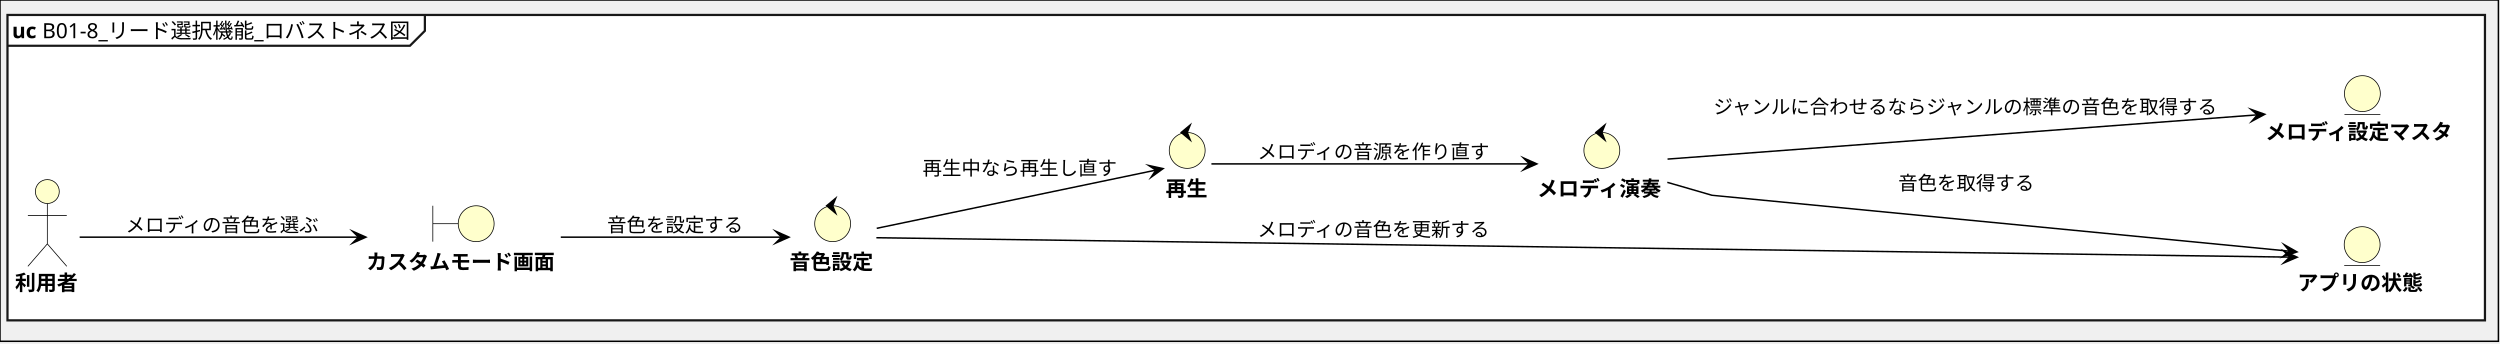
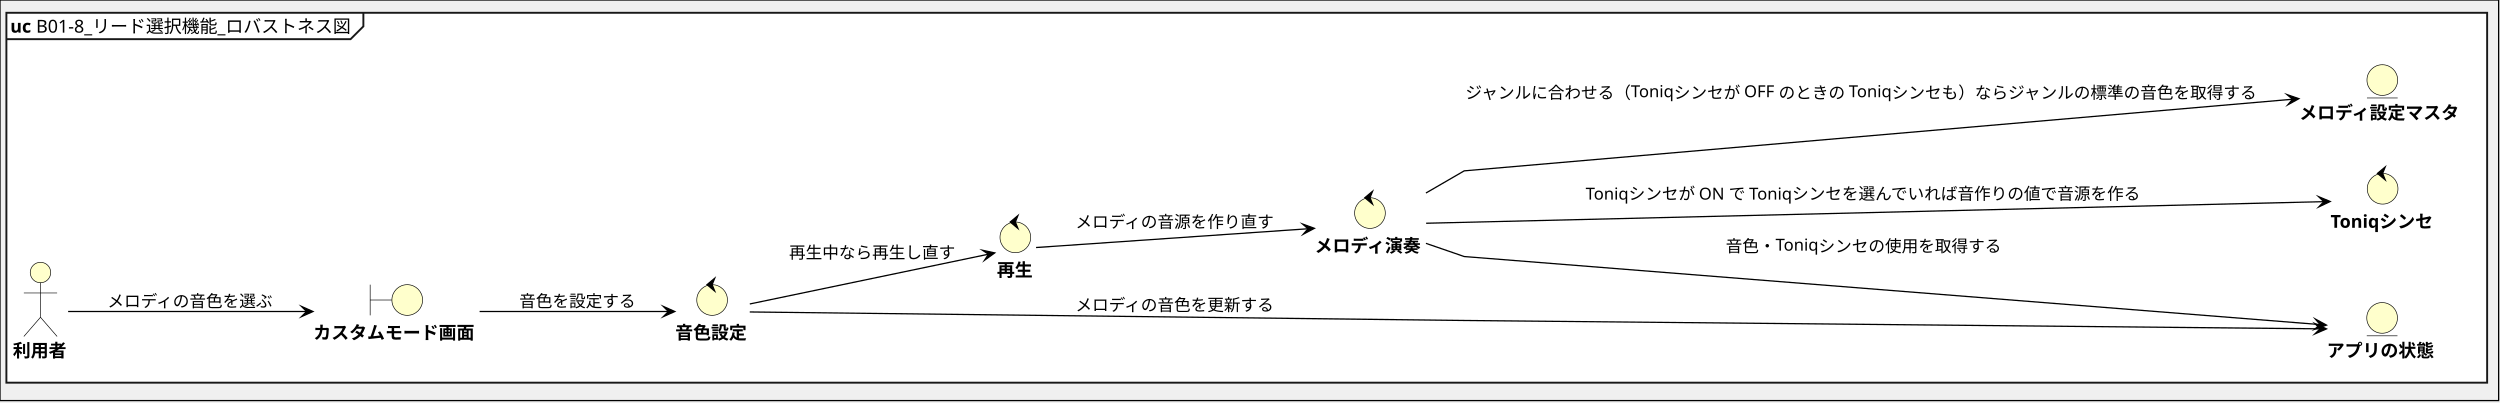
- <svg xmlns="http://www.w3.org/2000/svg" version="1.1" data-diagram-type="DESCRIPTION" style="width:1672px;height:230px;background:#FFFFFF;" width="1672px" height="230px" viewBox="0 0 1672 230" zoomAndPan="magnify" preserveAspectRatio="none" contentStyleType="text/css">
+ <svg xmlns="http://www.w3.org/2000/svg" version="1.1" data-diagram-type="DESCRIPTION" style="width:1955px;height:315px;background:#FFFFFF;" width="1955px" height="315px" viewBox="0 0 1955 315" zoomAndPan="magnify" preserveAspectRatio="none" contentStyleType="text/css">
  <defs />
  <g font-family="sans-serif" lengthAdjust="spacing">
-     <rect x="0" y="0" width="1670.938" height="228.252" fill="none" style="stroke:#000;stroke-width:1;" />
-     <rect x="5" y="10" width="1656.938" height="204.252" fill="#FFF" style="stroke:#181818;stroke-width:1.5;" />
+     <rect x="0" y="0" width="1953.938" height="313.252" fill="none" style="stroke:#000;stroke-width:1;" />
+     <rect x="5" y="10" width="1939.938" height="289.252" fill="#FFF" style="stroke:#181818;stroke-width:1.5;" />
    <path d="M284.158,10 L284.158,20.609 L274.158,30.609 L5,30.609" style="stroke:#181818;stroke-width:1.5;" fill="none" />
    <text x="8" y="25.533" fill="#000" font-size="14" textLength="16.338" font-weight="700">uc</text>
    <text x="28.228" y="25.533" fill="#000" font-size="14" textLength="248.931">B01-8_リード選択機能_ロバストネス図</text>
    <g class="entity" data-qualified-name="A1" id="ent0001" data-source-line="4">
-       <ellipse cx="31.656" cy="128.109" rx="8" ry="8" fill="#FFC" style="stroke:#000;stroke-width:0.5;" />
-       <path d="M31.656,136.109 L31.656,163.109 M18.656,144.109 L44.656,144.109 M31.656,163.109 L18.656,178.109 M31.656,163.109 L44.656,178.109" style="stroke:#000;stroke-width:0.5;" fill="none" />
-       <text x="10" y="194.143" fill="#000" font-size="14" textLength="43.313" font-weight="700">利用者</text>
+       <ellipse cx="31.656" cy="213.109" rx="8" ry="8" fill="#FFC" style="stroke:#000;stroke-width:0.5;" />
+       <path d="M31.656,221.109 L31.656,248.109 M18.656,229.109 L44.656,229.109 M31.656,248.109 L18.656,263.109 M31.656,248.109 L44.656,263.109" style="stroke:#000;stroke-width:0.5;" fill="none" />
+       <text x="10" y="279.143" fill="#000" font-size="14" textLength="43.313" font-weight="700">利用者</text>
    </g>
    <g class="entity" data-qualified-name="B1" id="ent0002" data-source-line="5">
-       <path d="M289.469,137.609 L289.469,161.609 M289.469,149.609 L306.469,149.609" style="stroke:#000;stroke-width:0.5;" fill="none" />
-       <ellipse cx="318.469" cy="149.609" rx="12" ry="12" fill="#FFC" style="stroke:#000;stroke-width:0.5;" />
-       <text x="245" y="180.143" fill="#000" font-size="14" textLength="129.938" font-weight="700">カスタムモード画面</text>
+       <path d="M289.469,222.609 L289.469,246.609 M289.469,234.609 L306.469,234.609" style="stroke:#000;stroke-width:0.5;" fill="none" />
+       <ellipse cx="318.469" cy="234.609" rx="12" ry="12" fill="#FFC" style="stroke:#000;stroke-width:0.5;" />
+       <text x="245" y="265.143" fill="#000" font-size="14" textLength="129.938" font-weight="700">カスタムモード画面</text>
    </g>
    <g class="entity" data-qualified-name="C1" id="ent0003" data-source-line="6">
-       <ellipse cx="556.875" cy="149.609" rx="12" ry="12" fill="#FFC" style="stroke:#000;stroke-width:0.5;" />
-       <polygon points="552.875,137.609,558.875,132.609,556.875,137.609,558.875,142.609,552.875,137.609" fill="#000" style="stroke:#000;stroke-width:1;stroke-linejoin:miter;stroke-miterlimit:10;" />
-       <text x="528" y="180.143" fill="#000" font-size="14" textLength="57.75" font-weight="700">音色設定</text>
+       <ellipse cx="556.875" cy="234.609" rx="12" ry="12" fill="#FFC" style="stroke:#000;stroke-width:0.5;" />
+       <polygon points="552.875,222.609,558.875,217.609,556.875,222.609,558.875,227.609,552.875,222.609" fill="#000" style="stroke:#000;stroke-width:1;stroke-linejoin:miter;stroke-miterlimit:10;" />
+       <text x="528" y="265.143" fill="#000" font-size="14" textLength="57.75" font-weight="700">音色設定</text>
    </g>
    <g class="entity" data-qualified-name="C2" id="ent0004" data-source-line="7">
-       <ellipse cx="794" cy="100.609" rx="12" ry="12" fill="#FFC" style="stroke:#000;stroke-width:0.5;" />
-       <polygon points="790,88.609,796,83.609,794,88.609,796,93.609,790,88.609" fill="#000" style="stroke:#000;stroke-width:1;stroke-linejoin:miter;stroke-miterlimit:10;" />
-       <text x="779.563" y="131.143" fill="#000" font-size="14" textLength="28.875" font-weight="700">再生</text>
+       <ellipse cx="794" cy="185.609" rx="12" ry="12" fill="#FFC" style="stroke:#000;stroke-width:0.5;" />
+       <polygon points="790,173.609,796,168.609,794,173.609,796,178.609,790,173.609" fill="#000" style="stroke:#000;stroke-width:1;stroke-linejoin:miter;stroke-miterlimit:10;" />
+       <text x="779.563" y="216.143" fill="#000" font-size="14" textLength="28.875" font-weight="700">再生</text>
    </g>
    <g class="entity" data-qualified-name="C3" id="ent0005" data-source-line="8">
-       <ellipse cx="1071.313" cy="100.609" rx="12" ry="12" fill="#FFC" style="stroke:#000;stroke-width:0.5;" />
-       <polygon points="1067.313,88.609,1073.313,83.609,1071.313,88.609,1073.313,93.609,1067.313,88.609" fill="#000" style="stroke:#000;stroke-width:1;stroke-linejoin:miter;stroke-miterlimit:10;" />
-       <text x="1028" y="131.143" fill="#000" font-size="14" textLength="86.625" font-weight="700">メロディ演奏</text>
+       <ellipse cx="1071.313" cy="166.609" rx="12" ry="12" fill="#FFC" style="stroke:#000;stroke-width:0.5;" />
+       <polygon points="1067.313,154.609,1073.313,149.609,1071.313,154.609,1073.313,159.609,1067.313,154.609" fill="#000" style="stroke:#000;stroke-width:1;stroke-linejoin:miter;stroke-miterlimit:10;" />
+       <text x="1028" y="197.143" fill="#000" font-size="14" textLength="86.625" font-weight="700">メロディ演奏</text>
    </g>
-     <g class="entity" data-qualified-name="E1" id="ent0006" data-source-line="9">
-       <ellipse cx="1579.813" cy="163.609" rx="12" ry="12" fill="#FFC" style="stroke:#000;stroke-width:0.5;" />
-       <line x1="1567.813" y1="177.609" x2="1591.813" y2="177.609" style="stroke:#000;stroke-width:0.5;" />
-       <text x="1536.5" y="194.143" fill="#000" font-size="14" textLength="86.625" font-weight="700">アプリの状態</text>
+     <g class="entity" data-qualified-name="C4" id="ent0006" data-source-line="9">
+       <ellipse cx="1863.205" cy="147.609" rx="12" ry="12" fill="#FFC" style="stroke:#000;stroke-width:0.5;" />
+       <polygon points="1859.205,135.609,1865.205,130.609,1863.205,135.609,1865.205,140.609,1859.205,135.609" fill="#000" style="stroke:#000;stroke-width:1;stroke-linejoin:miter;stroke-miterlimit:10;" />
+       <text x="1822.5" y="178.143" fill="#000" font-size="14" textLength="81.409" font-weight="700">Toniqシンセ</text>
    </g>
-     <g class="entity" data-qualified-name="E2" id="ent0007" data-source-line="10">
-       <ellipse cx="1579.969" cy="62.609" rx="12" ry="12" fill="#FFC" style="stroke:#000;stroke-width:0.5;" />
-       <line x1="1567.969" y1="76.609" x2="1591.969" y2="76.609" style="stroke:#000;stroke-width:0.5;" />
-       <text x="1515" y="93.143" fill="#000" font-size="14" textLength="129.938" font-weight="700">メロディ設定マスタ</text>
+     <g class="entity" data-qualified-name="E1" id="ent0007" data-source-line="10">
+       <ellipse cx="1862.813" cy="248.609" rx="12" ry="12" fill="#FFC" style="stroke:#000;stroke-width:0.5;" />
+       <line x1="1850.813" y1="262.609" x2="1874.813" y2="262.609" style="stroke:#000;stroke-width:0.5;" />
+       <text x="1819.5" y="279.143" fill="#000" font-size="14" textLength="86.625" font-weight="700">アプリの状態</text>
    </g>
-     <g class="link" data-entity-1="ent0001" data-entity-2="ent0002" id="lnk8" data-source-line="12" data-link-type="dependency">
-       <path d="M53.28,158.609 C93.41,158.609 178.03,158.609 239.75,158.609" style="stroke:#000;stroke-width:1;" fill="none" id="A1-to-B1" />
-       <polygon points="244.75,158.609,235.75,154.609,239.75,158.609,235.75,162.609,244.75,158.609" fill="#000" style="stroke:#000;stroke-width:1;stroke-linejoin:miter;stroke-miterlimit:10;" />
-       <text x="84" y="155.104" fill="#000" font-size="13" textLength="130">メロディの音色を選ぶ</text>
+     <g class="entity" data-qualified-name="E2" id="ent0008" data-source-line="11">
+       <ellipse cx="1862.969" cy="62.609" rx="12" ry="12" fill="#FFC" style="stroke:#000;stroke-width:0.5;" />
+       <line x1="1850.969" y1="76.609" x2="1874.969" y2="76.609" style="stroke:#000;stroke-width:0.5;" />
+       <text x="1798" y="93.143" fill="#000" font-size="14" textLength="129.938" font-weight="700">メロディ設定マスタ</text>
    </g>
-     <g class="link" data-entity-1="ent0002" data-entity-2="ent0003" id="lnk9" data-source-line="13" data-link-type="dependency">
-       <path d="M375.05,158.609 C424.53,158.609 485.63,158.609 522.7,158.609" style="stroke:#000;stroke-width:1;" fill="none" id="B1-to-C1" />
-       <polygon points="527.7,158.609,518.7,154.609,522.7,158.609,518.7,162.609,527.7,158.609" fill="#000" style="stroke:#000;stroke-width:1;stroke-linejoin:miter;stroke-miterlimit:10;" />
-       <text x="406" y="155.104" fill="#000" font-size="13" textLength="91">音色を設定する</text>
+     <g class="link" data-entity-1="ent0001" data-entity-2="ent0002" id="lnk9" data-source-line="13" data-link-type="dependency">
+       <path d="M53.28,243.609 C93.41,243.609 178.03,243.609 239.75,243.609" style="stroke:#000;stroke-width:1;" fill="none" id="A1-to-B1" />
+       <polygon points="244.75,243.609,235.75,239.609,239.75,243.609,235.75,247.609,244.75,243.609" fill="#000" style="stroke:#000;stroke-width:1;stroke-linejoin:miter;stroke-miterlimit:10;" />
+       <text x="84" y="240.104" fill="#000" font-size="13" textLength="130">メロディの音色を選ぶ</text>
    </g>
-     <g class="link" data-entity-1="ent0003" data-entity-2="ent0006" id="lnk10" data-source-line="14" data-link-type="dependency">
-       <path d="M586.11,158.999 C727.92,160.939 1359.84,169.601 1531.35,171.961" style="stroke:#000;stroke-width:1;" fill="none" id="C1-to-E1" />
-       <polygon points="1536.35,172.029,1527.406,167.906,1531.35,171.961,1527.296,175.905,1536.35,172.029" fill="#000" style="stroke:#000;stroke-width:1;stroke-linejoin:miter;stroke-miterlimit:10;" />
-       <text x="841" y="158.104" fill="#000" font-size="13" textLength="156">メロディの音色を更新する</text>
+     <g class="link" data-entity-1="ent0002" data-entity-2="ent0003" id="lnk10" data-source-line="14" data-link-type="dependency">
+       <path d="M375.05,243.609 C424.53,243.609 485.63,243.609 522.7,243.609" style="stroke:#000;stroke-width:1;" fill="none" id="B1-to-C1" />
+       <polygon points="527.7,243.609,518.7,239.609,522.7,243.609,518.7,247.609,527.7,243.609" fill="#000" style="stroke:#000;stroke-width:1;stroke-linejoin:miter;stroke-miterlimit:10;" />
+       <text x="406" y="240.104" fill="#000" font-size="13" textLength="91">音色を設定する</text>
    </g>
-     <g class="link" data-entity-1="ent0003" data-entity-2="ent0004" id="lnk11" data-source-line="15" data-link-type="dependency">
-       <path d="M586.35,152.699 C636.52,142.239 734.415,121.83 773.005,113.78" style="stroke:#000;stroke-width:1;" fill="none" id="C1-to-C2" />
-       <polygon points="777.9,112.759,768.273,110.682,773.005,113.78,769.906,118.513,777.9,112.759" fill="#000" style="stroke:#000;stroke-width:1;stroke-linejoin:miter;stroke-miterlimit:10;" />
-       <text x="617" y="117.104" fill="#000" font-size="13" textLength="130">再生中なら再生し直す</text>
+     <g class="link" data-entity-1="ent0003" data-entity-2="ent0007" id="lnk11" data-source-line="15" data-link-type="dependency">
+       <path d="M586.31,243.949 C703.57,245.349 1145,250.609 1145,250.609 C1145,250.609 1659.94,255.641 1814.3,257.141" style="stroke:#000;stroke-width:1;" fill="none" id="C1-to-E1" />
+       <polygon points="1819.3,257.189,1810.339,253.102,1814.3,257.141,1810.262,261.102,1819.3,257.189" fill="#000" style="stroke:#000;stroke-width:1;stroke-linejoin:miter;stroke-miterlimit:10;" />
+       <text x="841" y="243.104" fill="#000" font-size="13" textLength="156">メロディの音色を更新する</text>
    </g>
-     <g class="link" data-entity-1="ent0004" data-entity-2="ent0005" id="lnk12" data-source-line="16" data-link-type="dependency">
-       <path d="M810.2,109.609 C851.21,109.609 960.19,109.609 1022.86,109.609" style="stroke:#000;stroke-width:1;" fill="none" id="C2-to-C3" />
-       <polygon points="1027.86,109.609,1018.86,105.609,1022.86,109.609,1018.86,113.609,1027.86,109.609" fill="#000" style="stroke:#000;stroke-width:1;stroke-linejoin:miter;stroke-miterlimit:10;" />
-       <text x="841" y="106.104" fill="#000" font-size="13" textLength="156">メロディの音源を作り直す</text>
+     <g class="link" data-entity-1="ent0003" data-entity-2="ent0004" id="lnk12" data-source-line="16" data-link-type="dependency">
+       <path d="M586.35,237.699 C636.52,227.239 734.415,206.83 773.005,198.78" style="stroke:#000;stroke-width:1;" fill="none" id="C1-to-C2" />
+       <polygon points="777.9,197.759,768.273,195.682,773.005,198.78,769.906,203.513,777.9,197.759" fill="#000" style="stroke:#000;stroke-width:1;stroke-linejoin:miter;stroke-miterlimit:10;" />
+       <text x="617" y="202.104" fill="#000" font-size="13" textLength="130">再生中なら再生し直す</text>
    </g>
-     <g class="link" data-entity-1="ent0005" data-entity-2="ent0006" id="lnk13" data-source-line="17" data-link-type="dependency">
-       <path d="M1115.09,121.949 C1130.87,126.519 1145,130.609 1145,130.609 C1145,130.609 1421.733,157.388 1531.223,167.988" style="stroke:#000;stroke-width:1;" fill="none" id="C3-to-E1" />
-       <polygon points="1536.2,168.469,1527.627,163.621,1531.223,167.988,1526.856,171.584,1536.2,168.469" fill="#000" style="stroke:#000;stroke-width:1;stroke-linejoin:miter;stroke-miterlimit:10;" />
-       <text x="1269.5" y="127.104" fill="#000" font-size="13" textLength="91">音色を取得する</text>
+     <g class="link" data-entity-1="ent0004" data-entity-2="ent0005" id="lnk13" data-source-line="17" data-link-type="dependency">
+       <path d="M810.2,193.559 C851.21,190.729 960.202,183.213 1022.872,178.893" style="stroke:#000;stroke-width:1;" fill="none" id="C2-to-C3" />
+       <polygon points="1027.86,178.549,1018.606,175.178,1022.872,178.893,1019.156,183.159,1027.86,178.549" fill="#000" style="stroke:#000;stroke-width:1;stroke-linejoin:miter;stroke-miterlimit:10;" />
+       <text x="841" y="178.104" fill="#000" font-size="13" textLength="156">メロディの音源を作り直す</text>
    </g>
    <g class="link" data-entity-1="ent0005" data-entity-2="ent0007" id="lnk14" data-source-line="18" data-link-type="dependency">
-       <path d="M1115.25,106.399 C1204.21,99.729 1404.694,84.683 1509.704,76.813" style="stroke:#000;stroke-width:1;" fill="none" id="C3-to-E2" />
-       <polygon points="1514.69,76.439,1505.416,73.123,1509.704,76.813,1506.014,81.101,1514.69,76.439" fill="#000" style="stroke:#000;stroke-width:1;stroke-linejoin:miter;stroke-miterlimit:10;" />
-       <text x="1146" y="76.104" fill="#000" font-size="13" textLength="338">ジャンルに合わせるならジャンルの標準の音色を取得する</text>
+       <path d="M1115.09,190.299 C1130.87,195.739 1145,200.609 1145,200.609 C1145,200.609 1659.956,241.543 1814.316,253.823" style="stroke:#000;stroke-width:1;" fill="none" id="C3-to-E1" />
+       <polygon points="1819.3,254.219,1810.646,249.518,1814.316,253.823,1810.011,257.493,1819.3,254.219" fill="#000" style="stroke:#000;stroke-width:1;stroke-linejoin:miter;stroke-miterlimit:10;" />
+       <text x="1349.5" y="197.104" fill="#000" font-size="13" textLength="214.519">音色・Toniqシンセの使用を取得する</text>
+     </g>
+     <g class="link" data-entity-1="ent0005" data-entity-2="ent0008" id="lnk15" data-source-line="19" data-link-type="dependency">
+       <path d="M1115.09,150.939 C1130.87,141.789 1145,133.609 1145,133.609 C1145,133.609 1616.769,92.81 1792.759,77.6" style="stroke:#000;stroke-width:1;" fill="none" id="C3-to-E2" />
+       <polygon points="1797.74,77.169,1788.429,73.959,1792.759,77.6,1789.118,81.929,1797.74,77.169" fill="#000" style="stroke:#000;stroke-width:1;stroke-linejoin:miter;stroke-miterlimit:10;" />
+       <text x="1146" y="77.104" fill="#000" font-size="13" textLength="621.867">ジャンルに合わせる（Toniqシンセが OFF のときの Toniqシンセも）ならジャンルの標準の音色を取得する</text>
+     </g>
+     <g class="link" data-entity-1="ent0005" data-entity-2="ent0006" id="lnk16" data-source-line="20" data-link-type="dependency">
+       <path d="M1115.23,174.579 C1253.59,171.249 1683.191,160.909 1817.231,157.689" style="stroke:#000;stroke-width:1;" fill="none" id="C3-to-C4" />
+       <polygon points="1822.23,157.569,1813.137,153.787,1817.231,157.689,1813.329,161.784,1822.23,157.569" fill="#000" style="stroke:#000;stroke-width:1;stroke-linejoin:miter;stroke-miterlimit:10;" />
+       <text x="1240" y="156.104" fill="#000" font-size="13" textLength="433.374">Toniqシンセが ON で Toniqシンセを選んでいれば音作りの値で音源を作る</text>
    </g>
  </g>
</svg>
